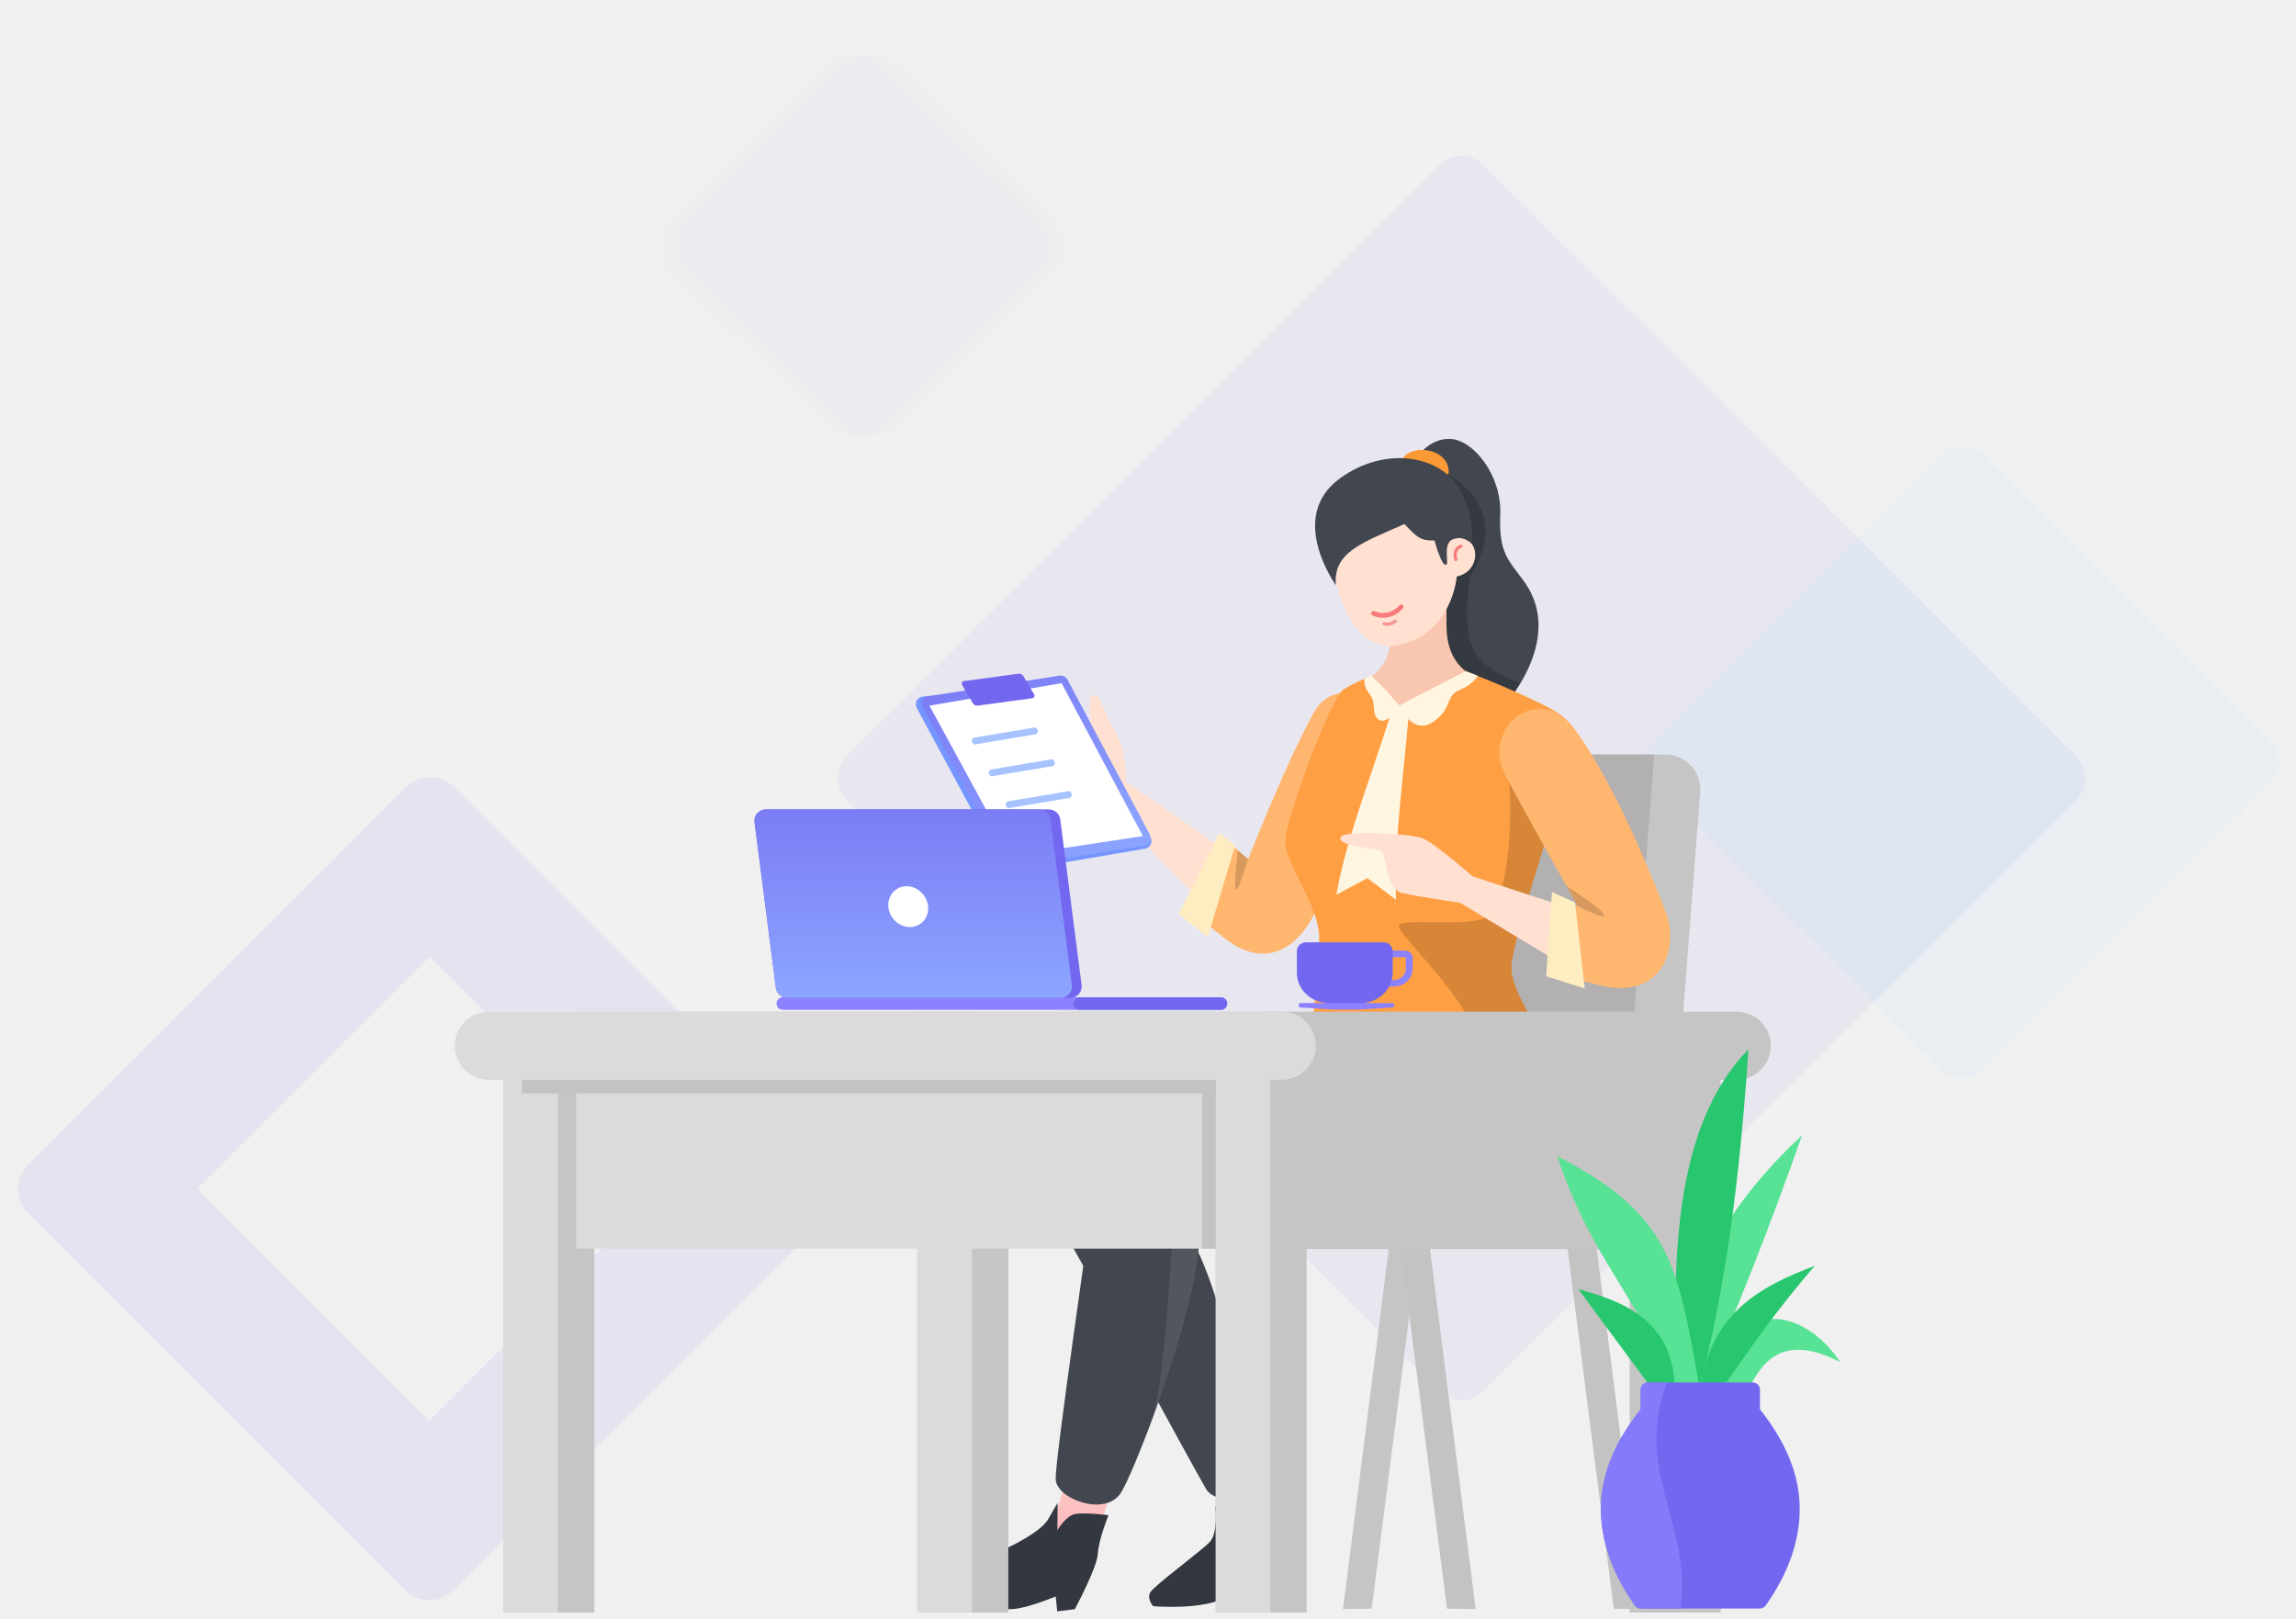
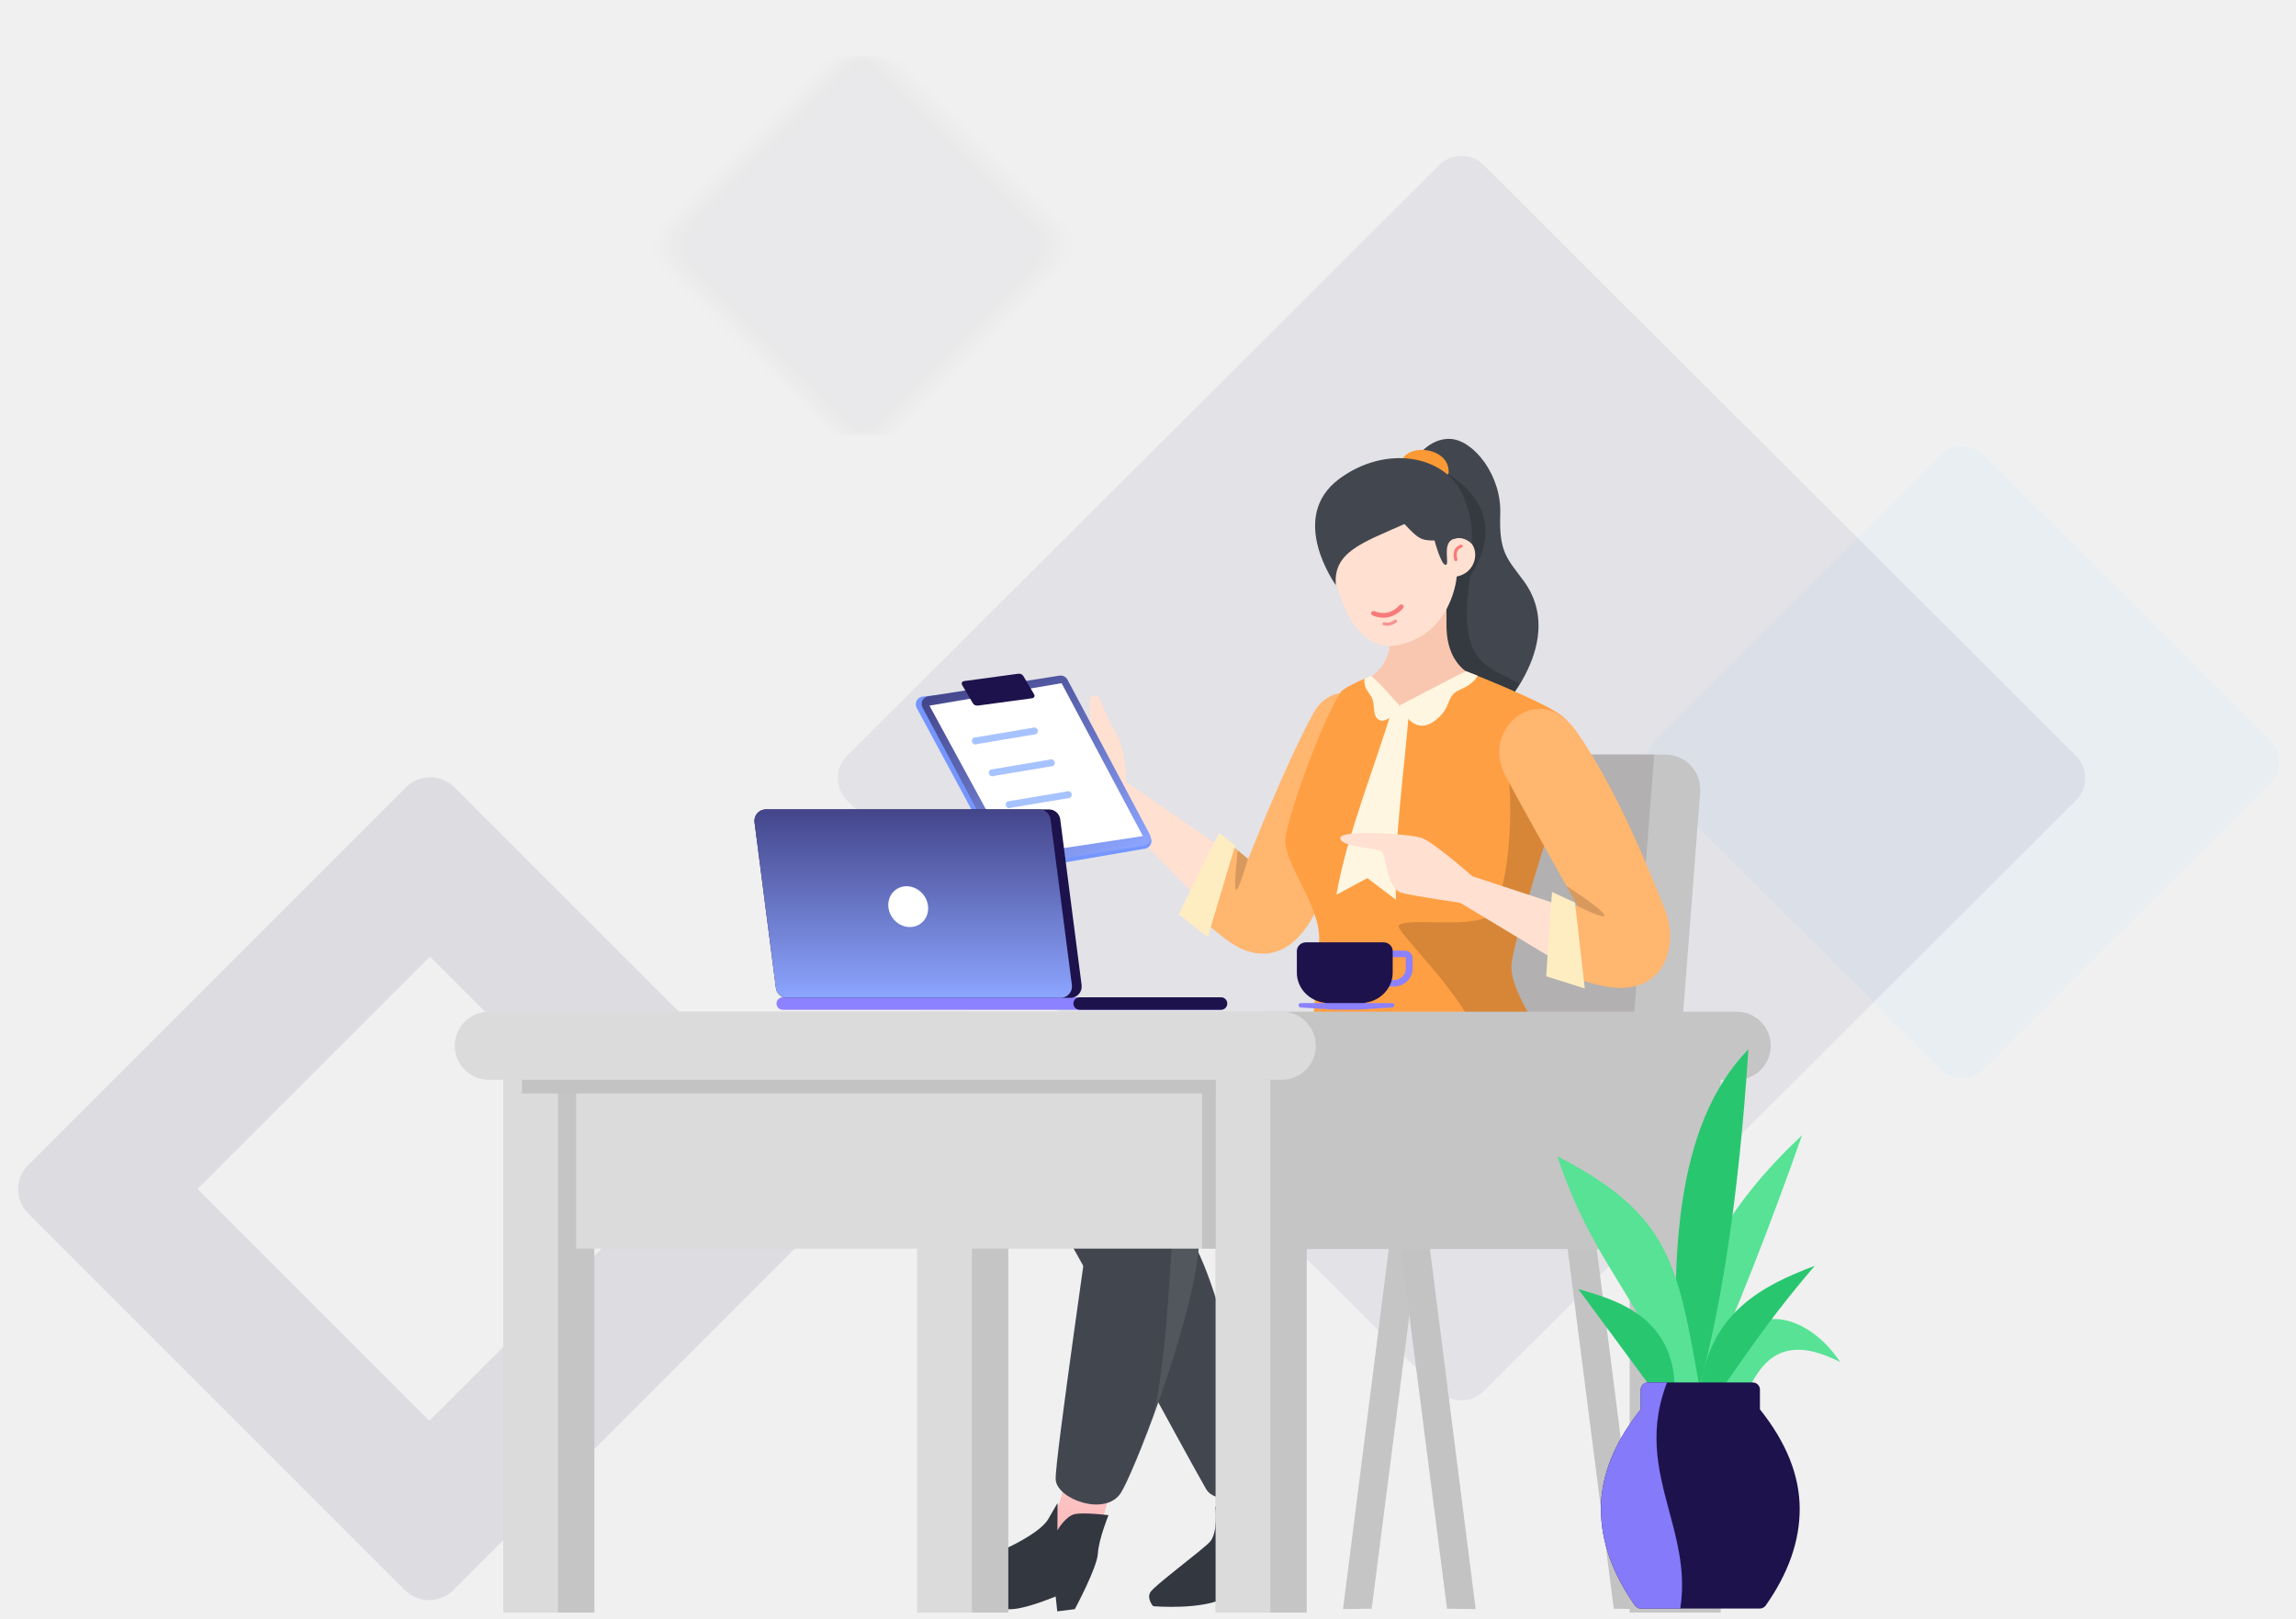
<svg xmlns="http://www.w3.org/2000/svg" xmlns:xlink="http://www.w3.org/1999/xlink" width="729" height="514" viewBox="0 0 729 514">
  <defs>
    <linearGradient id="kpqr7itldb" x1="43.252%" x2="50%" y1="-28.186%" y2="91.05%">
      <stop offset="0%" stop-color="#FDC6C6" />
      <stop offset="100%" stop-color="#FAB2B2" />
    </linearGradient>
    <linearGradient id="q05xt45e8c" x1="42.314%" x2="50%" y1="8.689%" y2="71.69%">
      <stop offset="0%" stop-color="#FDC6C6" />
      <stop offset="100%" stop-color="#FAB2B2" />
    </linearGradient>
    <linearGradient id="l8z1bwfb9d" x1="68.669%" x2="68.669%" y1="-53.107%" y2="100%">
-       <stop offset="0%" stop-color="#7367F0" />
+       <stop offset="0%" stop-color="#1d124c" />
      <stop offset="100%" stop-color="#8CA5FF" />
    </linearGradient>
    <linearGradient id="r7aafpcz8e" x1="68.669%" x2="68.669%" y1="-53.107%" y2="100%">
-       <stop offset="0%" stop-color="#7367F0" />
+       <stop offset="0%" stop-color="#1d124c" />
      <stop offset="100%" stop-color="#8CA5FF" />
    </linearGradient>
    <filter id="ukf92uhlha" width="119.7%" height="119.7%" x="-9.8%" y="-9.8%" filterUnits="objectBoundingBox">
      <feGaussianBlur in="SourceGraphic" stdDeviation="3" />
    </filter>
    <path id="808ztuxuif" d="M14.916.122H48.19c1.267 0 2.294 1.02 2.294 2.279v6.267c8.414 10.54 12.621 21.08 12.621 31.62 0 10.215-3.592 20.43-10.777 30.646-.43.61-1.132.973-1.882.973H12.66c-.75 0-1.452-.363-1.881-.973C3.593 60.718 0 50.503 0 40.288 0 29.946 4.05 19.605 12.15 9.264l.471-.596V2.4c0-1.259 1.027-2.28 2.295-2.28z" />
  </defs>
  <g fill="none" fill-rule="evenodd">
    <g>
      <g>
        <g>
          <path fill="#BFE7FF" d="M558.525 155.012l127.818.157c5.513.007 9.98 4.475 9.988 9.988l.157 127.818c.006 5.523-4.465 10.006-9.988 10.013h-.025l-127.818-.157c-5.513-.007-9.98-4.475-9.988-9.988l-.157-127.818c-.006-5.523 4.465-10.006 9.988-10.013h.025z" opacity=".15" transform="translate(-113, -277) translate(113, 290) translate(0.5, 0) translate(622.5, 229) rotate(-45) translate(-622.5, -229)" />
-           <path fill="#7367F0" d="M237.807 19.423l71.218.088c5.514.006 9.981 4.474 9.988 9.987l.088 71.219c.006 5.522-4.465 10.005-9.988 10.012h-.025l-71.218-.088c-5.513-.006-9.98-4.474-9.988-9.987l-.087-71.219c-.007-5.523 4.465-10.005 9.988-10.012h.024z" filter="url(#ukf92uhlha)" opacity=".038" transform="translate(-113, -277) translate(113, 290) translate(0.5, 0) translate(273.4478, 65.07592) rotate(-45) translate(-273.4478, -65.07592)" />
-           <path fill="#7367F0" d="M330.589 91.106l265.6.327c5.513.007 9.981 4.474 9.988 9.987l.326 265.6c.007 5.524-4.465 10.006-9.988 10.013h-.024l-265.6-.326c-5.514-.007-9.981-4.475-9.988-9.988l-.327-265.6c-.006-5.523 4.465-10.006 9.988-10.013h.025z" opacity=".066" transform="translate(-113, -277) translate(113, 290) translate(0.5, 0) translate(463.5398, 234.0697) rotate(-45) translate(-463.5398, -234.0697)" />
-           <path fill="#7367F0" fill-rule="nonzero" d="M220.715 269c6.005 0 10.873 4.856 10.873 10.846v169.198c0 5.99-4.868 10.846-10.873 10.846H51.102c-6.005 0-10.873-4.856-10.873-10.846V279.846c0-5.99 4.868-10.846 10.873-10.846h169.613zm-32.618 43.384H83.72v104.121h104.377V312.384z" opacity=".09" transform="translate(-113, -277) translate(113, 290) translate(0.5, 0) translate(135.9084, 364.445) rotate(-45) translate(-135.9084, -364.445)" />
+           <path fill="#1d124c" d="M237.807 19.423l71.218.088c5.514.006 9.981 4.474 9.988 9.987l.088 71.219c.006 5.522-4.465 10.005-9.988 10.012h-.025l-71.218-.088c-5.513-.006-9.98-4.474-9.988-9.987l-.087-71.219c-.007-5.523 4.465-10.005 9.988-10.012h.024z" filter="url(#ukf92uhlha)" opacity=".038" transform="translate(-113, -277) translate(113, 290) translate(0.5, 0) translate(273.4478, 65.07592) rotate(-45) translate(-273.4478, -65.07592)" />
+           <path fill="#1d124c" d="M330.589 91.106l265.6.327c5.513.007 9.981 4.474 9.988 9.987l.326 265.6c.007 5.524-4.465 10.006-9.988 10.013h-.024l-265.6-.326c-5.514-.007-9.981-4.475-9.988-9.988l-.327-265.6c-.006-5.523 4.465-10.006 9.988-10.013h.025z" opacity=".066" transform="translate(-113, -277) translate(113, 290) translate(0.5, 0) translate(463.5398, 234.0697) rotate(-45) translate(-463.5398, -234.0697)" />
+           <path fill="#1d124c" fill-rule="nonzero" d="M220.715 269c6.005 0 10.873 4.856 10.873 10.846v169.198c0 5.99-4.868 10.846-10.873 10.846H51.102c-6.005 0-10.873-4.856-10.873-10.846V279.846c0-5.99 4.868-10.846 10.873-10.846h169.613zm-32.618 43.384H83.72v104.121h104.377V312.384z" opacity=".09" transform="translate(-113, -277) translate(113, 290) translate(0.5, 0) translate(135.9084, 364.445) rotate(-45) translate(-135.9084, -364.445)" />
        </g>
        <g>
          <g>
            <path fill="#C5C5C5" d="M71.522 134.586L54.153 271.344 63.26 271.224 80.628 135.866z" transform="translate(-113, -277) translate(113, 290) translate(143.5, 122) translate(228.7688, 104.5922)" />
            <path fill="#C3C3C3" d="M87.166 134.586L69.798 271.344 78.904 271.224 96.273 135.866z" transform="translate(-113, -277) translate(113, 290) translate(143.5, 122) translate(228.7688, 104.5922) translate(83.03507, 202.9649) scale(-1, 1) translate(-83.03507, -202.9649)" />
            <path fill="#C3C3C3" d="M140.116 134.586L122.747 271.344 131.854 271.224 149.222 135.866z" transform="translate(-113, -277) translate(113, 290) translate(143.5, 122) translate(228.7688, 104.5922) translate(135.985, 202.9649) scale(-1, 1) translate(-135.985, -202.9649)" />
            <path fill="#C5C5C5" d="M0 144.995v-6.4c0-6.123 4.964-11.087 11.088-11.087h65.797c5.72 0 10.501-4.352 11.039-10.046L98.06 10.046C98.6 4.351 103.381 0 109.101 0h47.4c6.124 0 11.088 4.964 11.088 11.088 0 .284-.01.569-.033.852l-10.324 133.907c-.445 5.776-5.262 10.236-11.055 10.236H11.088C4.964 156.083 0 151.119 0 144.995z" transform="translate(-113, -277) translate(113, 290) translate(143.5, 122) translate(228.7688, 104.5922)" />
            <path fill="#B2B0B0" d="M152.955 0l-10.162 131.442c-.446 5.775-5.263 10.233-11.055 10.233H0v-3.442c0-6.123 4.964-11.088 11.088-11.088h65.587c5.72 0 10.5-4.35 11.04-10.043L97.846 10.043C98.386 4.35 103.167 0 108.886 0h44.069z" transform="translate(-113, -277) translate(113, 290) translate(143.5, 122) translate(228.7688, 104.5922)" />
          </g>
          <g>
            <g>
              <path fill="url(#kpqr7itldb)" d="M93.573 133.787s-7.523 18.04-1.356 22.82c6.176 4.784 18.188 16.61 18.188 16.61l-38.92-8.441 9.608-33.095 12.48 2.106z" transform="translate(-113, -277) translate(113, 290) translate(143.5, 122) translate(268.2937, 188.5) scale(-1, 1) translate(-268.2937, -188.5) translate(149.7937, 0) translate(53.06011, 197.6413)" />
              <path fill="#323740" d="M91.338 145.666s-.956 8.465 1.804 11.354c2.76 2.887 17.704 13.883 18.874 15.969 1.17 2.088-.923 4.39-.923 4.39s-16.14 1.402-23.4-3.009c-5.24-3.186-13.057-8.906-13.057-8.906l-2.07 5.625-5.868-.24s-.777-6.931.615-10.254c1.393-3.325 8.564-20.241 8.564-20.241s2.76 2.479 5.694 3.728c2.933 1.248 6.607 4.668 6.607 4.668l3.16-3.084z" transform="translate(-113, -277) translate(113, 290) translate(143.5, 122) translate(268.2937, 188.5) scale(-1, 1) translate(-268.2937, -188.5) translate(149.7937, 0) translate(53.06011, 197.6413)" />
              <path fill="#42474F" d="M28.463.045c13.085.584 85.914 16.67 99.146 19.404 13.232 2.733 24.418 17.522 14.328 34.647-11.332 19.223-40.572 73.817-47.671 86.124-3.514 6.092-21.24 2.676-17.077-7.548 7.762-19.059 11.367-66.937 31.157-84.395 0 0-66.554 11.568-95.303-1.682C-7.85 36.962-3.124-1.365 28.463.045z" transform="translate(-113, -277) translate(113, 290) translate(143.5, 122) translate(268.2937, 188.5) scale(-1, 1) translate(-268.2937, -188.5) translate(149.7937, 0) translate(53.06011, 197.6413)" />
            </g>
            <g>
              <path fill="#FFE0D1" d="M82.631 28.292s-.148-10.633 3.577-16.19C89.932 6.545 90.08.642 92.898.835c2.82.193.028 13.913.028 13.913s3.577-1.364 6.146-3.09c2.569-1.726 10.36-10.235 12.18-8.727 3.087 2.57-1.885 17.06-4.593 19.958C103.942 25.787 89.1 35.318 89.1 35.318L52.747 72.442l-6.825-18.86 36.71-25.29z" transform="translate(-113, -277) translate(113, 290) translate(143.5, 122) translate(268.2937, 188.5) scale(-1, 1) translate(-268.2937, -188.5) translate(149.7937, 0) translate(90.17256, 84.95714)" />
              <path fill="#FFB66F" d="M2.218 24.785c6.087 14.1 17.232 40 21.827 47.728 5.758 9.678 14.838 13.941 25.47 6.761 1.88-1.27 5.688-4.334 11.42-9.19L50.53 47.217 43.78 52.78S32.358 23.534 23.168 6.593C15.21-8.064-7.047 3.35 2.218 24.785z" transform="translate(-113, -277) translate(113, 290) translate(143.5, 122) translate(268.2937, 188.5) scale(-1, 1) translate(-268.2937, -188.5) translate(149.7937, 0) translate(90.17256, 84.95714)" />
              <path fill="#000" fill-opacity=".16" d="M43.9 52.794c2.045 6.929 3.307 10.193 3.785 9.791.478-.4.295-4.57-.548-12.507l-3.238 2.716z" transform="translate(-113, -277) translate(113, 290) translate(143.5, 122) translate(268.2937, 188.5) scale(-1, 1) translate(-268.2937, -188.5) translate(149.7937, 0) translate(90.17256, 84.95714)" />
              <path fill="#FFEDC2" d="M47.944 48.482L56.645 77.584 65.887 70.34 53.024 44.541z" transform="translate(-113, -277) translate(113, 290) translate(143.5, 122) translate(268.2937, 188.5) scale(-1, 1) translate(-268.2937, -188.5) translate(149.7937, 0) translate(90.17256, 84.95714)" />
            </g>
            <g>
              <g>
                <path fill="#42474F" d="M28.359 4.77S22.321-1.653 15.347.408C8.374 2.468 2.067 15.102 5.062 26.977c2.98 11.876.741 14.32-2.874 22.324-9.71 21.53 16.049 38.844 16.049 38.844l28.073-5.96-10.028-52.44L28.359 4.77z" transform="translate(-113, -277) translate(113, 290) translate(143.5, 122) translate(268.2937, 188.5) scale(-1, 1) translate(-268.2937, -188.5) translate(149.7937, 0) translate(35.1804, 0) translate(33.16312, 49.21262) rotate(12) translate(-33.16312, -49.21262) translate(9.663122, 4.712621)" />
                <path fill="#000" fill-opacity=".199" d="M18.14 11.452c-16.353 17.123-2.169 29.947.503 33.097C27.826 69.656 20.52 72.6 10.3 80.817l5.495 6.27 15.753-6.576-.506-70.436-12.902 1.377z" transform="translate(-113, -277) translate(113, 290) translate(143.5, 122) translate(268.2937, 188.5) scale(-1, 1) translate(-268.2937, -188.5) translate(149.7937, 0) translate(35.1804, 0) translate(33.16312, 49.21262) rotate(12) translate(-33.16312, -49.21262) translate(9.663122, 4.712621)" />
              </g>
              <path fill="#F9C7B0" d="M25.565 80.199s9.968-2.001 10.264-15.966c.296-13.965-1.346-18.732-1.346-18.732l18.798-.339s.205 15.564.208 21.193c.008 13.688 10.557 15.276 10.557 15.276S61.853 92.458 44.82 93.415c-13.299.748-19.255-13.216-19.255-13.216z" transform="translate(-113, -277) translate(113, 290) translate(143.5, 122) translate(268.2937, 188.5) scale(-1, 1) translate(-268.2937, -188.5) translate(149.7937, 0) translate(35.1804, 0)" />
              <g>
                <path fill="#FB9934" d="M3.768 9.285C1.424 1.55 14.02-3.13 17.72 2.443c0 0 1.814 5.282-1.968 8.298C10.635 14.81 3.768 9.285 3.768 9.285z" transform="translate(-113, -277) translate(113, 290) translate(143.5, 122) translate(268.2937, 188.5) scale(-1, 1) translate(-268.2937, -188.5) translate(149.7937, 0) translate(35.1804, 0) translate(51.64186, 39.99331) rotate(12) translate(-51.64186, -39.99331) translate(26.64186, 9.99331)" />
                <path fill="#FFE0D1" d="M6.346 29.948c-8.386-.324-7.018 11.936 1.693 11.92 0 0 5.06 17.415 22.625 17.415 14.266 0 15.194-20.298 15.324-24.348.139-4.317.157-18.501.157-18.501l-40.126-.019.327 13.533z" transform="translate(-113, -277) translate(113, 290) translate(143.5, 122) translate(268.2937, 188.5) scale(-1, 1) translate(-268.2937, -188.5) translate(149.7937, 0) translate(35.1804, 0) translate(51.64186, 39.99331) rotate(12) translate(-51.64186, -39.99331) translate(26.64186, 9.99331)" />
                <path fill="#42474F" d="M10.746 37.508c1.427-.39 1.814-8.306 1.814-8.306 4.272-.847 5.024-1.81 8.253-7.1 14.338 3.052 24.073 3.984 25.332 14.47 0 0 10.768-24.212-8.1-32.817C21.452-3.805 3.942 3.298.887 16.498c-2.164 9.318.317 16.162.317 16.162s2.173-3.458 5.742-2.594c3.568.863 2.373 7.832 3.8 7.442z" transform="translate(-113, -277) translate(113, 290) translate(143.5, 122) translate(268.2937, 188.5) scale(-1, 1) translate(-268.2937, -188.5) translate(149.7937, 0) translate(35.1804, 0) translate(51.64186, 39.99331) rotate(12) translate(-51.64186, -39.99331) translate(26.64186, 9.99331)" />
                <path stroke="#F77B7B" stroke-linecap="round" stroke-width="1.5" d="M27.278 47.583s4.184 3.538 9.03.225" transform="translate(-113, -277) translate(113, 290) translate(143.5, 122) translate(268.2937, 188.5) scale(-1, 1) translate(-268.2937, -188.5) translate(149.7937, 0) translate(35.1804, 0) translate(51.64186, 39.99331) rotate(12) translate(-51.64186, -39.99331) translate(26.64186, 9.99331)" />
                <path stroke="#F49494" stroke-linecap="round" d="M30.033 51.744c1.322.555 2.576.554 3.673-.082" transform="translate(-113, -277) translate(113, 290) translate(143.5, 122) translate(268.2937, 188.5) scale(-1, 1) translate(-268.2937, -188.5) translate(149.7937, 0) translate(35.1804, 0) translate(51.64186, 39.99331) rotate(12) translate(-51.64186, -39.99331) translate(26.64186, 9.99331) translate(31.8695, 51.90594) rotate(2) translate(-31.8695, -51.90594)" />
                <path stroke="#F77B7B" stroke-linecap="round" d="M6.733 36.748c.526-1.896.292-3.553-1.594-4.31" transform="translate(-113, -277) translate(113, 290) translate(143.5, 122) translate(268.2937, 188.5) scale(-1, 1) translate(-268.2937, -188.5) translate(149.7937, 0) translate(35.1804, 0) translate(51.64186, 39.99331) rotate(12) translate(-51.64186, -39.99331) translate(26.64186, 9.99331) translate(6.058119, 34.59279) rotate(-13) translate(-6.058119, -34.59279)" />
              </g>
            </g>
            <g>
              <path fill="#FF9F43" d="M64.666 1.663c.229-.012 8.267 3.51 9.193 4.869 6.03 8.847 17.102 39.984 17.672 46.739.642 7.792-10.59 20.204-10.727 31.483-.123 11.281 4.804 45.247 2.893 48.42-1.896 3.173-14.358 18.245-16.958 18.306-2.614.062-4.566-7.851-8.526-7.68-3.945.173-12.171 10.664-15.719 10.59-3.532-.078-40.137-23.267-37.34-29.874 2.814-6.607 15.872-23.026 14.542-32.029-1.315-9-11.82-42.228-15.612-53.536-3.776-11.31-6.82-20.318.23-25.184C11.363 8.901 34.299 0 34.299 0l20.535 11.487s8.64-9.767 9.832-9.824z" transform="translate(-113, -277) translate(113, 290) translate(143.5, 122) translate(268.2937, 188.5) scale(-1, 1) translate(-268.2937, -188.5) translate(149.7937, 0) translate(30.63051, 78.10247)" />
              <path fill="#FFF6E1" d="M57.364 11.168c6.16 20.481 14.612 40.662 17.997 59.867l-9.847-5.305-9.082 6.882c.64-19.967-2.711-40.932-4.252-61.444h5.184z" transform="translate(-113, -277) translate(113, 290) translate(143.5, 122) translate(268.2937, 188.5) scale(-1, 1) translate(-268.2937, -188.5) translate(149.7937, 0) translate(30.63051, 78.10247)" />
              <path fill="#000" fill-opacity=".16" d="M21.39 26.894l-.234 1.656c-2.759 20.568.506 45.526 6.165 49.334 5.776 3.887 28.259.072 28.259 3.15 0 3.079-31.07 31.29-25.97 44.775 2.805 7.415 1.866 14.009-2.816 19.783l-1.36-.914c-10.612-7.198-21.878-16.387-20.28-20.162 2.814-6.607 15.872-23.026 14.542-32.029C18.434 83.847 8.702 52.88 4.571 40.41l-1.316-3.953C1.725 31.82.452 27.623.145 24l.949-.616c15.175-9.727 21.94-8.557 20.296 3.51z" transform="translate(-113, -277) translate(113, 290) translate(143.5, 122) translate(268.2937, 188.5) scale(-1, 1) translate(-268.2937, -188.5) translate(149.7937, 0) translate(30.63051, 78.10247)" />
              <path fill="#FFF6E1" d="M30.508 1.45L34.298 0l20.986 10.893s-3.946 10.04-10.933 5.04c-5.99-4.275-3.463-8.038-8.158-9.979-4.68-1.94-5.685-4.504-5.685-4.504z" transform="translate(-113, -277) translate(113, 290) translate(143.5, 122) translate(268.2937, 188.5) scale(-1, 1) translate(-268.2937, -188.5) translate(149.7937, 0) translate(30.63051, 78.10247)" />
              <path fill="#FFF6E1" d="M55.284 10.893c1.522 3.378 4.615 5.353 6.213 4.739 2.64-1.014 1.506-5.053 2.546-7.093.745-1.448 1.227-1.667 1.879-3.026.605-1.246.63-2.743.475-3.156l-2.065-.938c-1.891 1.784-3.277 3.148-4.157 4.094-1.096 1.18-2.727 2.972-4.89 5.38z" transform="translate(-113, -277) translate(113, 290) translate(143.5, 122) translate(268.2937, 188.5) scale(-1, 1) translate(-268.2937, -188.5) translate(149.7937, 0) translate(30.63051, 78.10247)" />
            </g>
            <g>
              <path fill="#FFE0D1" d="M62.81 53.159s12.356-10.92 16.138-12.188c3.782-1.268 25.934-2.79 25.795.074-.16 3.068-12.057 2.891-13.29 4.4-1.233 1.51-1.513 11.826-6.173 12.984-4.65 1.158-18.594 3.155-18.594 3.155L33.335 81.672 31.91 63.318l30.9-10.16z" transform="translate(-113, -277) translate(113, 290) translate(143.5, 122) translate(268.2937, 188.5) scale(-1, 1) translate(-268.2937, -188.5) translate(149.7937, 0) translate(0, 90.08435)" />
              <path fill="#FFB66F" d="M29.941 6.92C16.924 25.267 5.811 53.214 1.545 64.11c-4.266 10.896.037 27.33 18.795 24.104 2.112-.363 5.536-1.273 10.273-2.73l4.483-25.235-5.782 2.425S47.957 29.67 52.51 20.823C60.114 6.047 41.407-9.247 29.94 6.92z" transform="translate(-113, -277) translate(113, 290) translate(143.5, 122) translate(268.2937, 188.5) scale(-1, 1) translate(-268.2937, -188.5) translate(149.7937, 0) translate(0, 90.08435)" />
              <path fill="#000" fill-opacity=".16" d="M29.314 62.674c-6.314 3.08-9.073 3.942-8.28 2.587.795-1.354 4.745-4.356 11.852-9.005l-3.572 6.418z" transform="translate(-113, -277) translate(113, 290) translate(143.5, 122) translate(268.2937, 188.5) scale(-1, 1) translate(-268.2937, -188.5) translate(149.7937, 0) translate(0, 90.08435)" />
              <path fill="#FFEDC2" d="M30.217 61.508L27.12 88.795 39.366 84.908 37.518 58.166z" transform="translate(-113, -277) translate(113, 290) translate(143.5, 122) translate(268.2937, 188.5) scale(-1, 1) translate(-268.2937, -188.5) translate(149.7937, 0) translate(0, 90.08435)" />
            </g>
            <g transform="translate(-113, -277) translate(113, 290) translate(143.5, 122) translate(268.2937, 188.5) scale(-1, 1) translate(-268.2937, -188.5) translate(149.7937, 0) translate(30.1152, 191.9126)">
              <path fill="url(#q05xt45e8c)" d="M161.968 140.125s-.227 17.86 14.51 24.538c14.726 6.677 25.218 6.275 23.883 11.437-1.336 5.162-39.668 4.954-43.247.916-3.052-3.434-9.686-35.413-11.513-32.968l16.367-3.923z" />
              <path fill="#323740" d="M148.223 154.204s3.097 7.585 3.37 12.181c.274 4.598 7.323 17.669 7.323 17.669l5.57.698.509-4.739s8.061 3.431 13.118 3.979c5.057.549 22.402-1.51 25.85-4.374 3.45-2.862 1.708-6.892-8.248-9.348-9.955-2.457-25.423-9.633-28.367-14.828-2.943-5.196-2.96-5.062-2.96-5.062l.058 8.658s-2.548-4.557-5.555-5.165c-3.007-.608-10.668.331-10.668.331z" />
              <path fill="#42474F" d="M11.841.253c-16.506 24.839-14.892 42.806 4.843 53.9 25.28 14.213 103.253-2.434 103.253-2.434s-1.383 11.12 0 21.039c3.612 25.904 20.792 69.061 24.426 74.484 5.027 7.499 20.338 1.844 20.627-4.4.288-6.245-11.543-85.994-13.342-101.202-1.79-15.208-7.44-17.417-23.945-21.575-3.791-.955-48.63-12.083-52.737-11.759-23.53 1.858-44.57-.826-63.125-8.053z" />
              <path fill="#FFF" fill-opacity=".192" d="M29.827 50.013c25.597 2.864 93.363-3.04 96.085-.357 2.598 2.561 2.164 47.127 7.994 72.92-5.742-15.63-11.958-35.397-13.969-49.818-1.383-9.919 0-21.04 0-21.04l-2.647.528c-13.816 2.68-77.864 14.187-100.606 1.908C3.345 46.95-1.816 35.799 1.201 20.699c3.638 17.814 13.18 27.585 28.626 29.314z" opacity=".44" />
              <ellipse cx="162.564" cy="43.682" fill="#FFF" fill-opacity=".192" rx="4.302" ry="7.878" transform="translate(162.5638, 43.6816) rotate(13) translate(-162.5638, -43.6816)" />
              <ellipse cx="142.487" cy="38.669" fill="#FFF" fill-opacity=".192" rx="5.736" ry="8.594" transform="translate(142.487, 38.66896) rotate(-16) translate(-142.487, -38.66896)" />
            </g>
          </g>
          <g>
            <g>
              <path fill="#7596FF" fill-rule="nonzero" d="M3.995 1.475l39.857 16.036c.911.366 1.518 1.239 1.544 2.22l1.46 55.113c.036 1.36-1.038 2.493-2.398 2.529-.284.007-.568-.034-.837-.123L2.636 63.72C1.63 63.39.95 62.453.944 61.396L.611 3.776c-.008-1.362 1.09-2.471 2.45-2.479.32-.002.637.059.934.178z" transform="translate(-113, -277) translate(113, 290) translate(143.5, 122) translate(184.9933, 110.364) rotate(-28) translate(-184.9933, -110.364) translate(160.9933, 70.86401) translate(-0, -0)" />
              <path fill="url(#l8z1bwfb9d)" d="M5.56 2.216L45.43 15.99c.993.343 1.66 1.278 1.66 2.329V73.95c0 1.36-1.103 2.464-2.464 2.464-.274 0-.546-.046-.805-.136L3.951 62.507c-.993-.343-1.66-1.278-1.66-2.33V4.546c0-1.36 1.103-2.464 2.464-2.464.274 0 .546.046.805.135z" transform="translate(-113, -277) translate(113, 290) translate(143.5, 122) translate(184.9933, 110.364) rotate(-28) translate(-184.9933, -110.364) translate(160.9933, 70.86401) translate(-0, -0)" />
              <path fill="#FFF" fill-rule="nonzero" d="M4.521 5.018L44.912 18.427 44.912 73.408 5.071 59.393z" transform="translate(-113, -277) translate(113, 290) translate(143.5, 122) translate(184.9933, 110.364) rotate(-28) translate(-184.9933, -110.364) translate(160.9933, 70.86401) translate(-0, -0)" />
-               <path fill="#7367F0" fill-rule="nonzero" d="M17.83 3.276l16.386 6.056c.605.223 1.016.787 1.044 1.431l.292 6.732c.02.441-.323.815-.765.834-.106.004-.212-.012-.312-.049L18.09 12.224c-.605-.223-1.016-.787-1.044-1.431l-.292-6.732c-.02-.441.323-.815.765-.834.106-.005.212.012.312.049z" transform="translate(-113, -277) translate(113, 290) translate(143.5, 122) translate(184.9933, 110.364) rotate(-28) translate(-184.9933, -110.364) translate(160.9933, 70.86401) translate(-0, -0)" />
+               <path fill="#1d124c" fill-rule="nonzero" d="M17.83 3.276l16.386 6.056c.605.223 1.016.787 1.044 1.431l.292 6.732c.02.441-.323.815-.765.834-.106.004-.212-.012-.312-.049L18.09 12.224c-.605-.223-1.016-.787-1.044-1.431l-.292-6.732c-.02-.441.323-.815.765-.834.106-.005.212.012.312.049z" transform="translate(-113, -277) translate(113, 290) translate(143.5, 122) translate(184.9933, 110.364) rotate(-28) translate(-184.9933, -110.364) translate(160.9933, 70.86401) translate(-0, -0)" />
              <path fill="#A7C3FF" d="M30.126 26.615c.633 0 1.145.513 1.145 1.145 0 .588-.442 1.072-1.012 1.138l-.133.008-17.959-6c-.633 0-1.145-.513-1.145-1.145 0-.588.442-1.072 1.012-1.138l.133-.008 17.959 6zM30.126 38.07c.633 0 1.145.512 1.145 1.145 0 .587-.442 1.071-1.012 1.137l-.133.008-17.959-6c-.633 0-1.145-.512-1.145-1.145 0-.587.442-1.071 1.012-1.138l.133-.007 17.959 6zM30.126 49.524c.633 0 1.145.513 1.145 1.145 0 .588-.442 1.072-1.012 1.138l-.133.008-17.959-6c-.633 0-1.145-.513-1.145-1.145 0-.588.442-1.072 1.012-1.138l.133-.008 17.959 6z" transform="translate(-113, -277) translate(113, 290) translate(143.5, 122) translate(184.9933, 110.364) rotate(-28) translate(-184.9933, -110.364) translate(160.9933, 70.86401) translate(-0, -0)" />
            </g>
          </g>
          <g>
            <g>
              <path fill="#C5C5C5" d="M131.436 7.212L160.326 7.212 160.326 190.791 131.436 190.791z" transform="translate(-113, -277) translate(113, 290) translate(143.5, 122) translate(0, 186.2476) translate(16.32273, 0)" />
              <path fill="#DBDBDB" d="M131.436 0L148.77 0 148.77 190.791 131.436 190.791z" transform="translate(-113, -277) translate(113, 290) translate(143.5, 122) translate(0, 186.2476) translate(16.32273, 0)" />
              <path fill="#C5C5C5" d="M0 7.212L143.003 7.212 143.003 62.273 28.89 62.273 28.89 190.791 0 190.791z" transform="translate(-113, -277) translate(113, 290) translate(143.5, 122) translate(0, 186.2476) translate(16.32273, 0)" />
              <path fill="#DBDBDB" d="M0 7.212L17.334 7.212 17.334 190.791 0 190.791z" transform="translate(-113, -277) translate(113, 290) translate(143.5, 122) translate(0, 186.2476) translate(16.32273, 0)" />
            </g>
            <g>
              <path fill="#C5C5C5" d="M373.942 7.212L402.831 7.212 402.831 190.791 373.942 190.791z" transform="translate(-113, -277) translate(113, 290) translate(143.5, 122) translate(0, 186.2476)" />
              <path fill="#C5C5C5" d="M242.506 7.212L385.509 7.212 385.509 75.37 271.395 75.37 271.395 190.791 242.506 190.791z" transform="translate(-113, -277) translate(113, 290) translate(143.5, 122) translate(0, 186.2476)" />
              <path fill="#DBDBDB" d="M39.423 0L259.672 0 259.672 75.236 39.423 75.236z" transform="translate(-113, -277) translate(113, 290) translate(143.5, 122) translate(0, 186.2476)" />
              <path fill="#C3C3C3" d="M238.172 7.212L255.506 7.212 255.506 75.236 238.172 75.236z" transform="translate(-113, -277) translate(113, 290) translate(143.5, 122) translate(0, 186.2476)" />
              <path fill="#DBDBDB" d="M242.506 7.212L259.839 7.212 259.839 190.791 242.506 190.791z" transform="translate(-113, -277) translate(113, 290) translate(143.5, 122) translate(0, 186.2476)" />
              <path fill="#C5C5C5" d="M259.17 0h148.744c5.975 0 10.818 4.844 10.818 10.818 0 5.975-4.843 10.819-10.818 10.819H259.17c-5.975 0-10.819-4.844-10.819-10.819C248.352 4.844 253.196 0 259.171 0z" transform="translate(-113, -277) translate(113, 290) translate(143.5, 122) translate(0, 186.2476)" />
              <path fill="#C3C3C3" d="M22.257 4.327L242.506 4.327 242.506 25.964 22.257 25.964z" transform="translate(-113, -277) translate(113, 290) translate(143.5, 122) translate(0, 186.2476)" />
              <path fill="#DBDBDB" d="M11.697 0h251.769c5.975 0 10.818 4.844 10.818 10.818 0 5.975-4.843 10.819-10.818 10.819H11.696C5.723 21.637.88 16.793.88 10.818.879 4.844 5.722 0 11.697 0z" transform="translate(-113, -277) translate(113, 290) translate(143.5, 122) translate(0, 186.2476)" />
            </g>
          </g>
          <g>
            <path fill="#8C81FF" d="M9.786 2.625h-7.25C1.135 2.625 0 3.704 0 5.034v3.299c0 3.152 2.69 5.707 6.008 5.707h3.778c.6 0 1.086-.462 1.086-1.032 0-.57-.486-1.032-1.086-1.032H6.008c-2.118 0-3.835-1.631-3.835-3.643v-3.3c0-.19.162-.343.362-.343h7.25c.6 0 1.087-.462 1.087-1.032 0-.57-.486-1.033-1.086-1.033z" transform="translate(-113, -277) translate(113, 290) translate(143.5, 122) translate(286.525, 175.2282) scale(-1, 1) translate(-286.525, -175.2282) translate(268.025, 164.2282)" />
-             <path fill="#7367F0" d="M33.862 0c1.6 0 2.898 1.232 2.898 2.752v6.881c0 4.955-3.938 9.036-9.002 9.574l-.001 1.436H15.073v-1.468c-4.937-.649-8.738-4.674-8.738-9.542v-6.88C6.335 1.232 7.632 0 9.232 0h24.63z" transform="translate(-113, -277) translate(113, 290) translate(143.5, 122) translate(286.525, 175.2282) scale(-1, 1) translate(-286.525, -175.2282) translate(268.025, 164.2282)" />
+             <path fill="#1d124c" d="M33.862 0c1.6 0 2.898 1.232 2.898 2.752v6.881c0 4.955-3.938 9.036-9.002 9.574l-.001 1.436H15.073v-1.468c-4.937-.649-8.738-4.674-8.738-9.542v-6.88C6.335 1.232 7.632 0 9.232 0h24.63z" transform="translate(-113, -277) translate(113, 290) translate(143.5, 122) translate(286.525, 175.2282) scale(-1, 1) translate(-286.525, -175.2282) translate(268.025, 164.2282)" />
            <path fill="#8C81FF" d="M6.483 19.267h29.049c.38 0 .688.308.688.688 0 .387-.3.707-.687.732l-10.68.674h-7.606l-10.765-.675c-.386-.024-.687-.344-.687-.73 0-.38.308-.689.688-.689z" transform="translate(-113, -277) translate(113, 290) translate(143.5, 122) translate(286.525, 175.2282) scale(-1, 1) translate(-286.525, -175.2282) translate(268.025, 164.2282)" />
          </g>
          <g transform="translate(-113, -277) translate(113, 290) translate(143.5, 122) translate(95.55, 122.0243)">
            <path fill="#8C81FF" d="M9.474 59.662h139.152c1.091 0 1.976.884 1.976 1.976 0 1.09-.885 1.975-1.976 1.975H9.474c-1.09 0-1.975-.884-1.975-1.975 0-1.092.884-1.976 1.975-1.976z" />
-             <path fill="#7367F0" d="M103.742 59.662h44.884c1.091 0 1.976.884 1.976 1.976 0 1.09-.885 1.975-1.976 1.975h-44.884c-1.091 0-1.976-.884-1.976-1.975 0-1.092.885-1.976 1.976-1.976zM4.094 0h89.922c1.81 0 3.339 1.344 3.57 3.14l6.785 52.632c.254 1.972-1.139 3.776-3.11 4.03-.153.02-.307.03-.46.03H10.878c-1.81 0-3.34-1.344-3.57-3.14L.522 4.06C.27 2.088 1.662.284 3.633.03c.153-.02.307-.03.46-.03z" />
+             <path fill="#1d124c" d="M103.742 59.662h44.884c1.091 0 1.976.884 1.976 1.976 0 1.09-.885 1.975-1.976 1.975h-44.884c-1.091 0-1.976-.884-1.976-1.975 0-1.092.885-1.976 1.976-1.976zM4.094 0h89.922c1.81 0 3.339 1.344 3.57 3.14l6.785 52.632c.254 1.972-1.139 3.776-3.11 4.03-.153.02-.307.03-.46.03H10.878c-1.81 0-3.34-1.344-3.57-3.14L.522 4.06C.27 2.088 1.662.284 3.633.03c.153-.02.307-.03.46-.03z" />
            <path fill="url(#r7aafpcz8e)" d="M4.094 0H90.93c1.81 0 3.34 1.344 3.57 3.14l6.786 52.632c.254 1.972-1.139 3.776-3.11 4.03-.153.02-.307.03-.46.03H10.878c-1.81 0-3.34-1.344-3.57-3.14L.522 4.06C.27 2.088 1.662.284 3.633.03c.153-.02.307-.03.46-.03z" />
            <ellipse cx="49.32" cy="30.868" fill="#FFF" rx="6.125" ry="6.672" transform="translate(49.31982, 30.86813) rotate(-37) translate(-49.31982, -30.86813)" />
          </g>
          <g>
            <g>
              <path fill="#57E295" d="M44.98 110.267C56.922 83.297 67.771 55.6 77.703 27.29c-22.877 21.526-40.667 47.75-38.134 82.978h5.411z" transform="translate(-113, -277) translate(113, 290) translate(143.5, 122) translate(350.9625, 198.1748)" />
              <path fill="#28C76F" d="M38.615 113.083C35.79 67.097 36.986 24.388 60.675 0c-3.267 50.491-9.38 86.06-17.12 113.083h-4.94z" transform="translate(-113, -277) translate(113, 290) translate(143.5, 122) translate(350.9625, 198.1748)" />
              <path fill="#57E295" d="M37.528 108.295C24.293 76.159 10.993 66.947 0 33.96c35.979 18.625 38.234 34.004 45.296 74.335h-7.768z" transform="translate(-113, -277) translate(113, 290) translate(143.5, 122) translate(350.9625, 198.1748)" />
              <path fill="#28C76F" d="M30.405 108.295L6.662 76.159c11.467 3.263 30.633 8.547 30.633 32.136h-6.89z" transform="translate(-113, -277) translate(113, 290) translate(143.5, 122) translate(350.9625, 198.1748)" />
              <path fill="#57E295" d="M52.612 108.295h7.92c5.034-10.493 12.127-17.716 29.287-8.96-11.248-17.104-34.327-22.28-37.207 8.96z" transform="translate(-113, -277) translate(113, 290) translate(143.5, 122) translate(350.9625, 198.1748)" />
              <path fill="#28C76F" d="M45.326 108.295h6.587C64 91.036 69.199 83.516 81.709 68.778c-16.48 6.243-33.397 14.738-36.383 39.517z" transform="translate(-113, -277) translate(113, 290) translate(143.5, 122) translate(350.9625, 198.1748)" />
            </g>
            <g transform="translate(-113, -277) translate(113, 290) translate(143.5, 122) translate(350.9625, 198.1748) translate(13.85192, 105.6817)">
              <mask id="4keo37tmjg" fill="#fff">
                <use xlink:href="#808ztuxuif" />
              </mask>
-               <use fill="#7367F0" xlink:href="#808ztuxuif" />
+               <use fill="#1d124c" xlink:href="#808ztuxuif" />
              <path fill="#857AF9" d="M-8.032-1.852H21.8c-14.282 33.016 13.89 52.568 0 85.46H-8.032v-85.46z" mask="url(#4keo37tmjg)" />
            </g>
          </g>
        </g>
      </g>
    </g>
  </g>
</svg>
